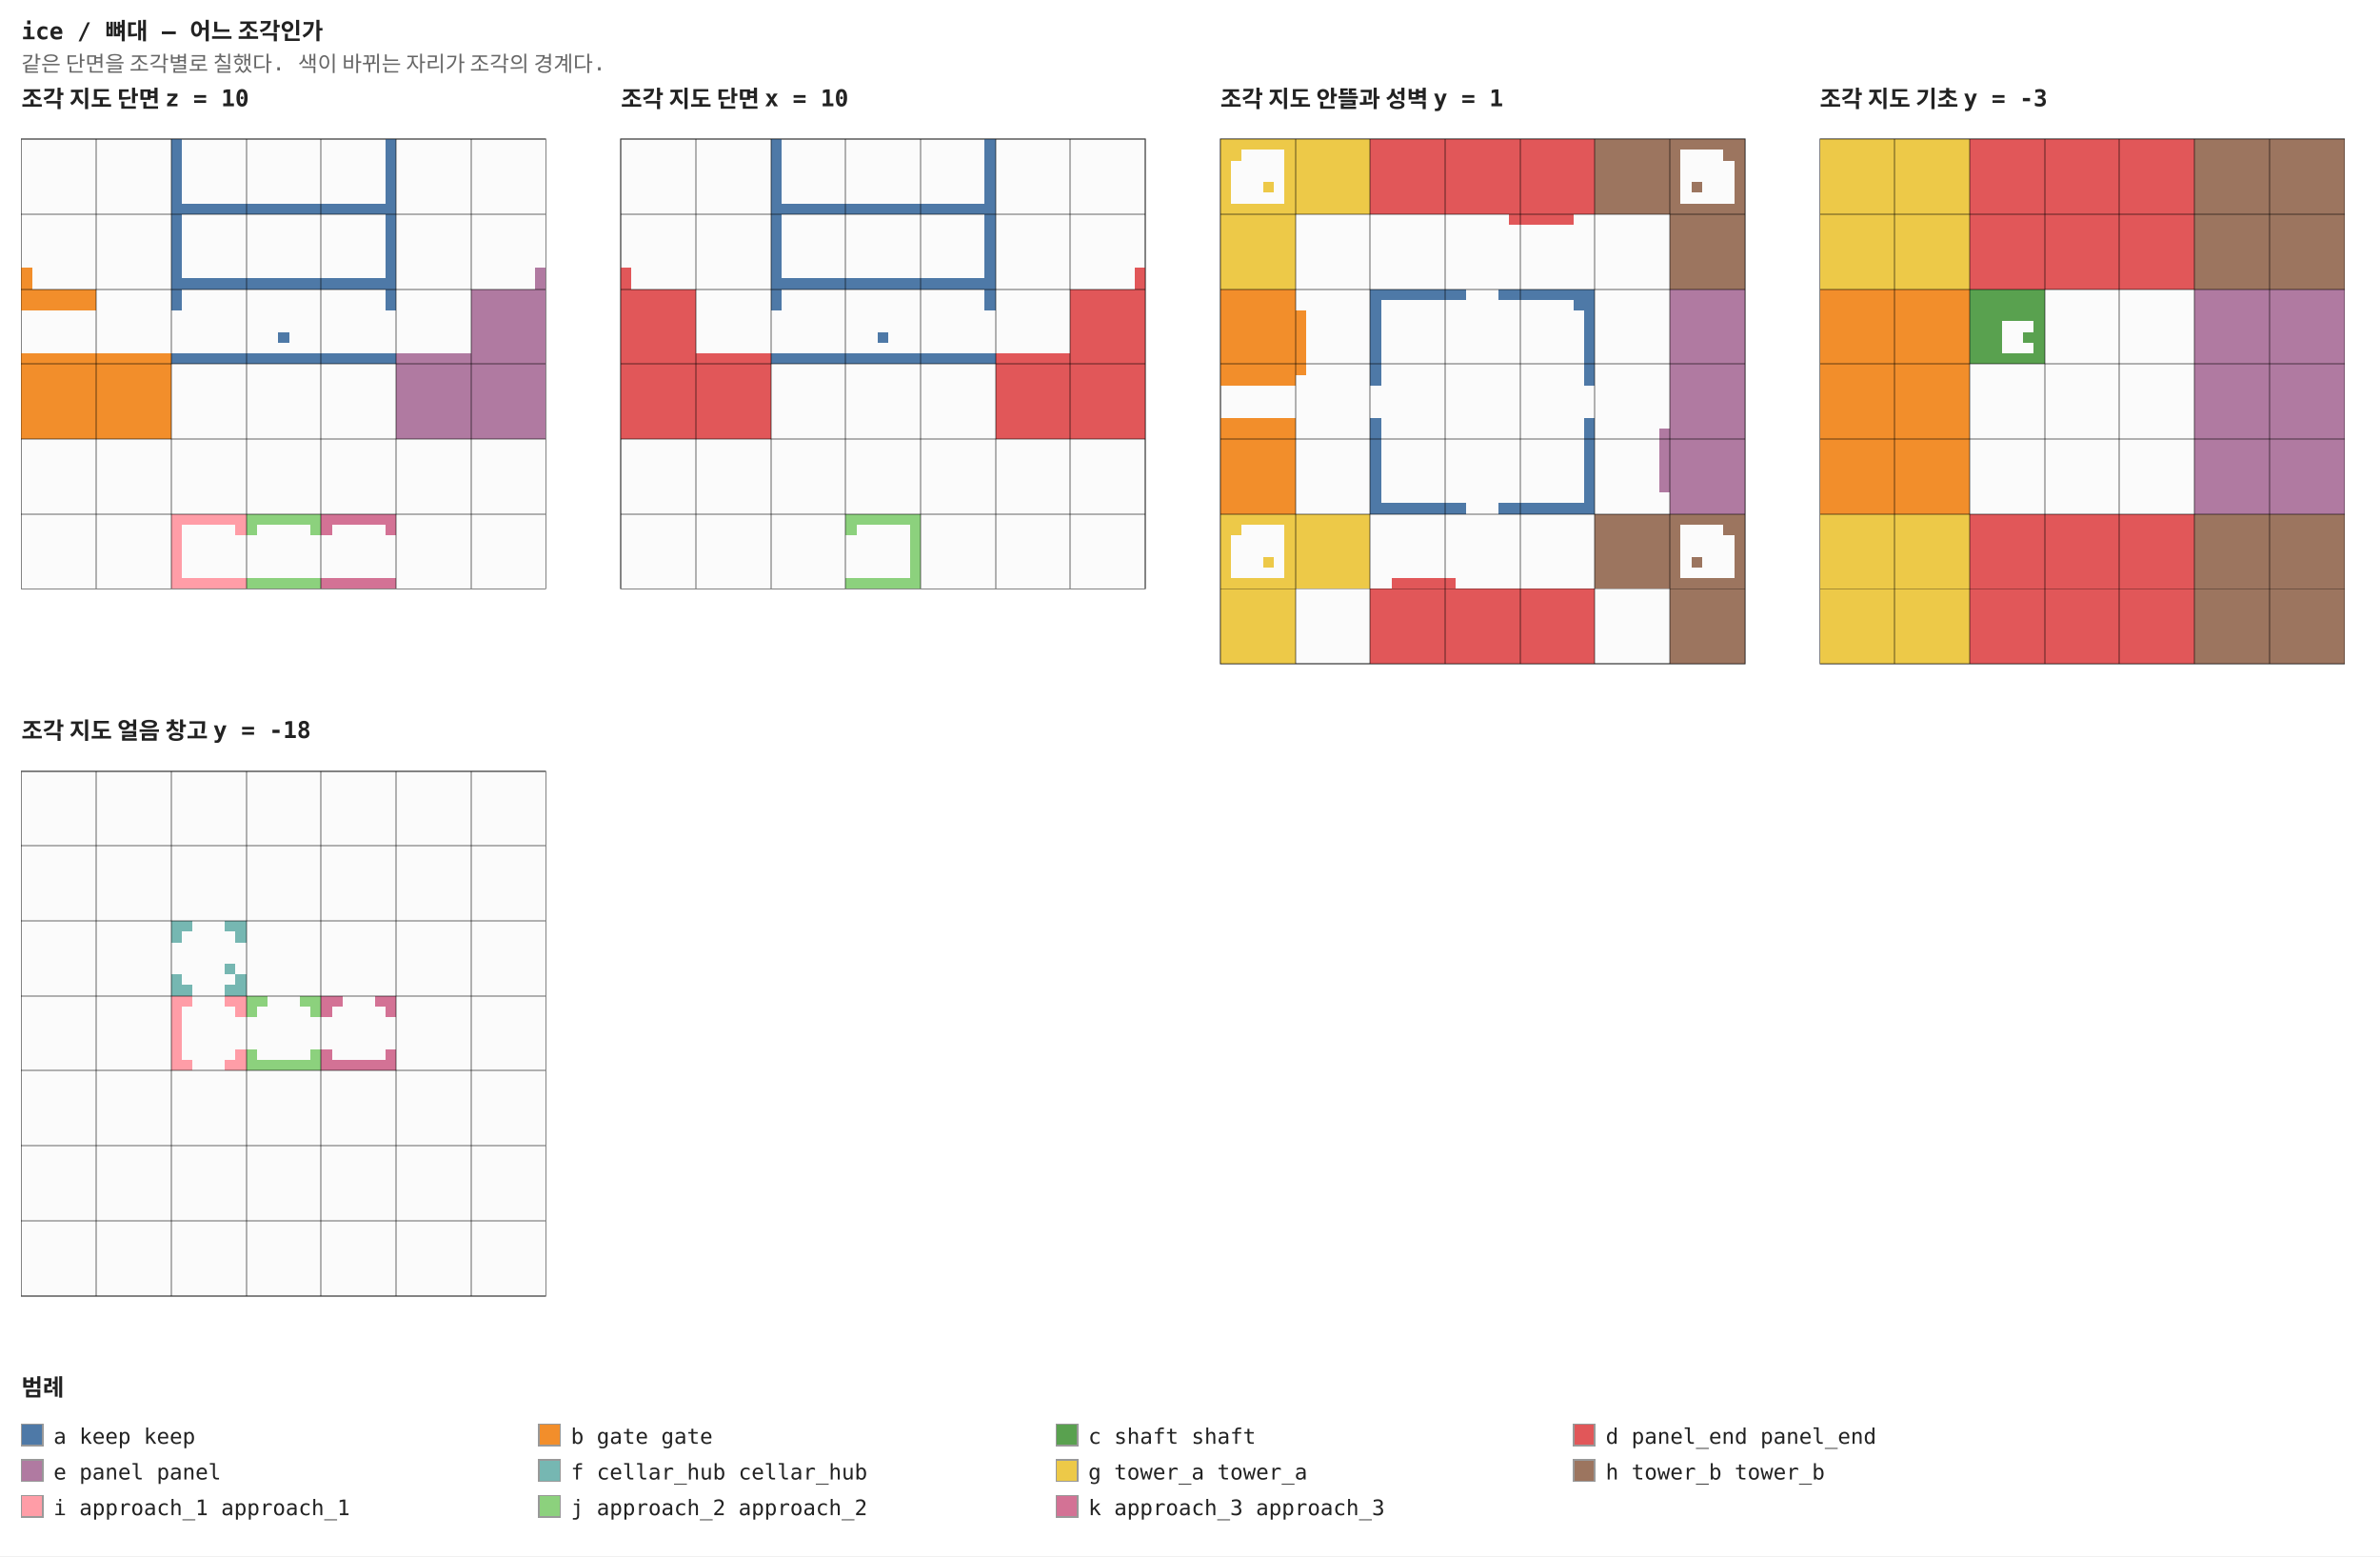
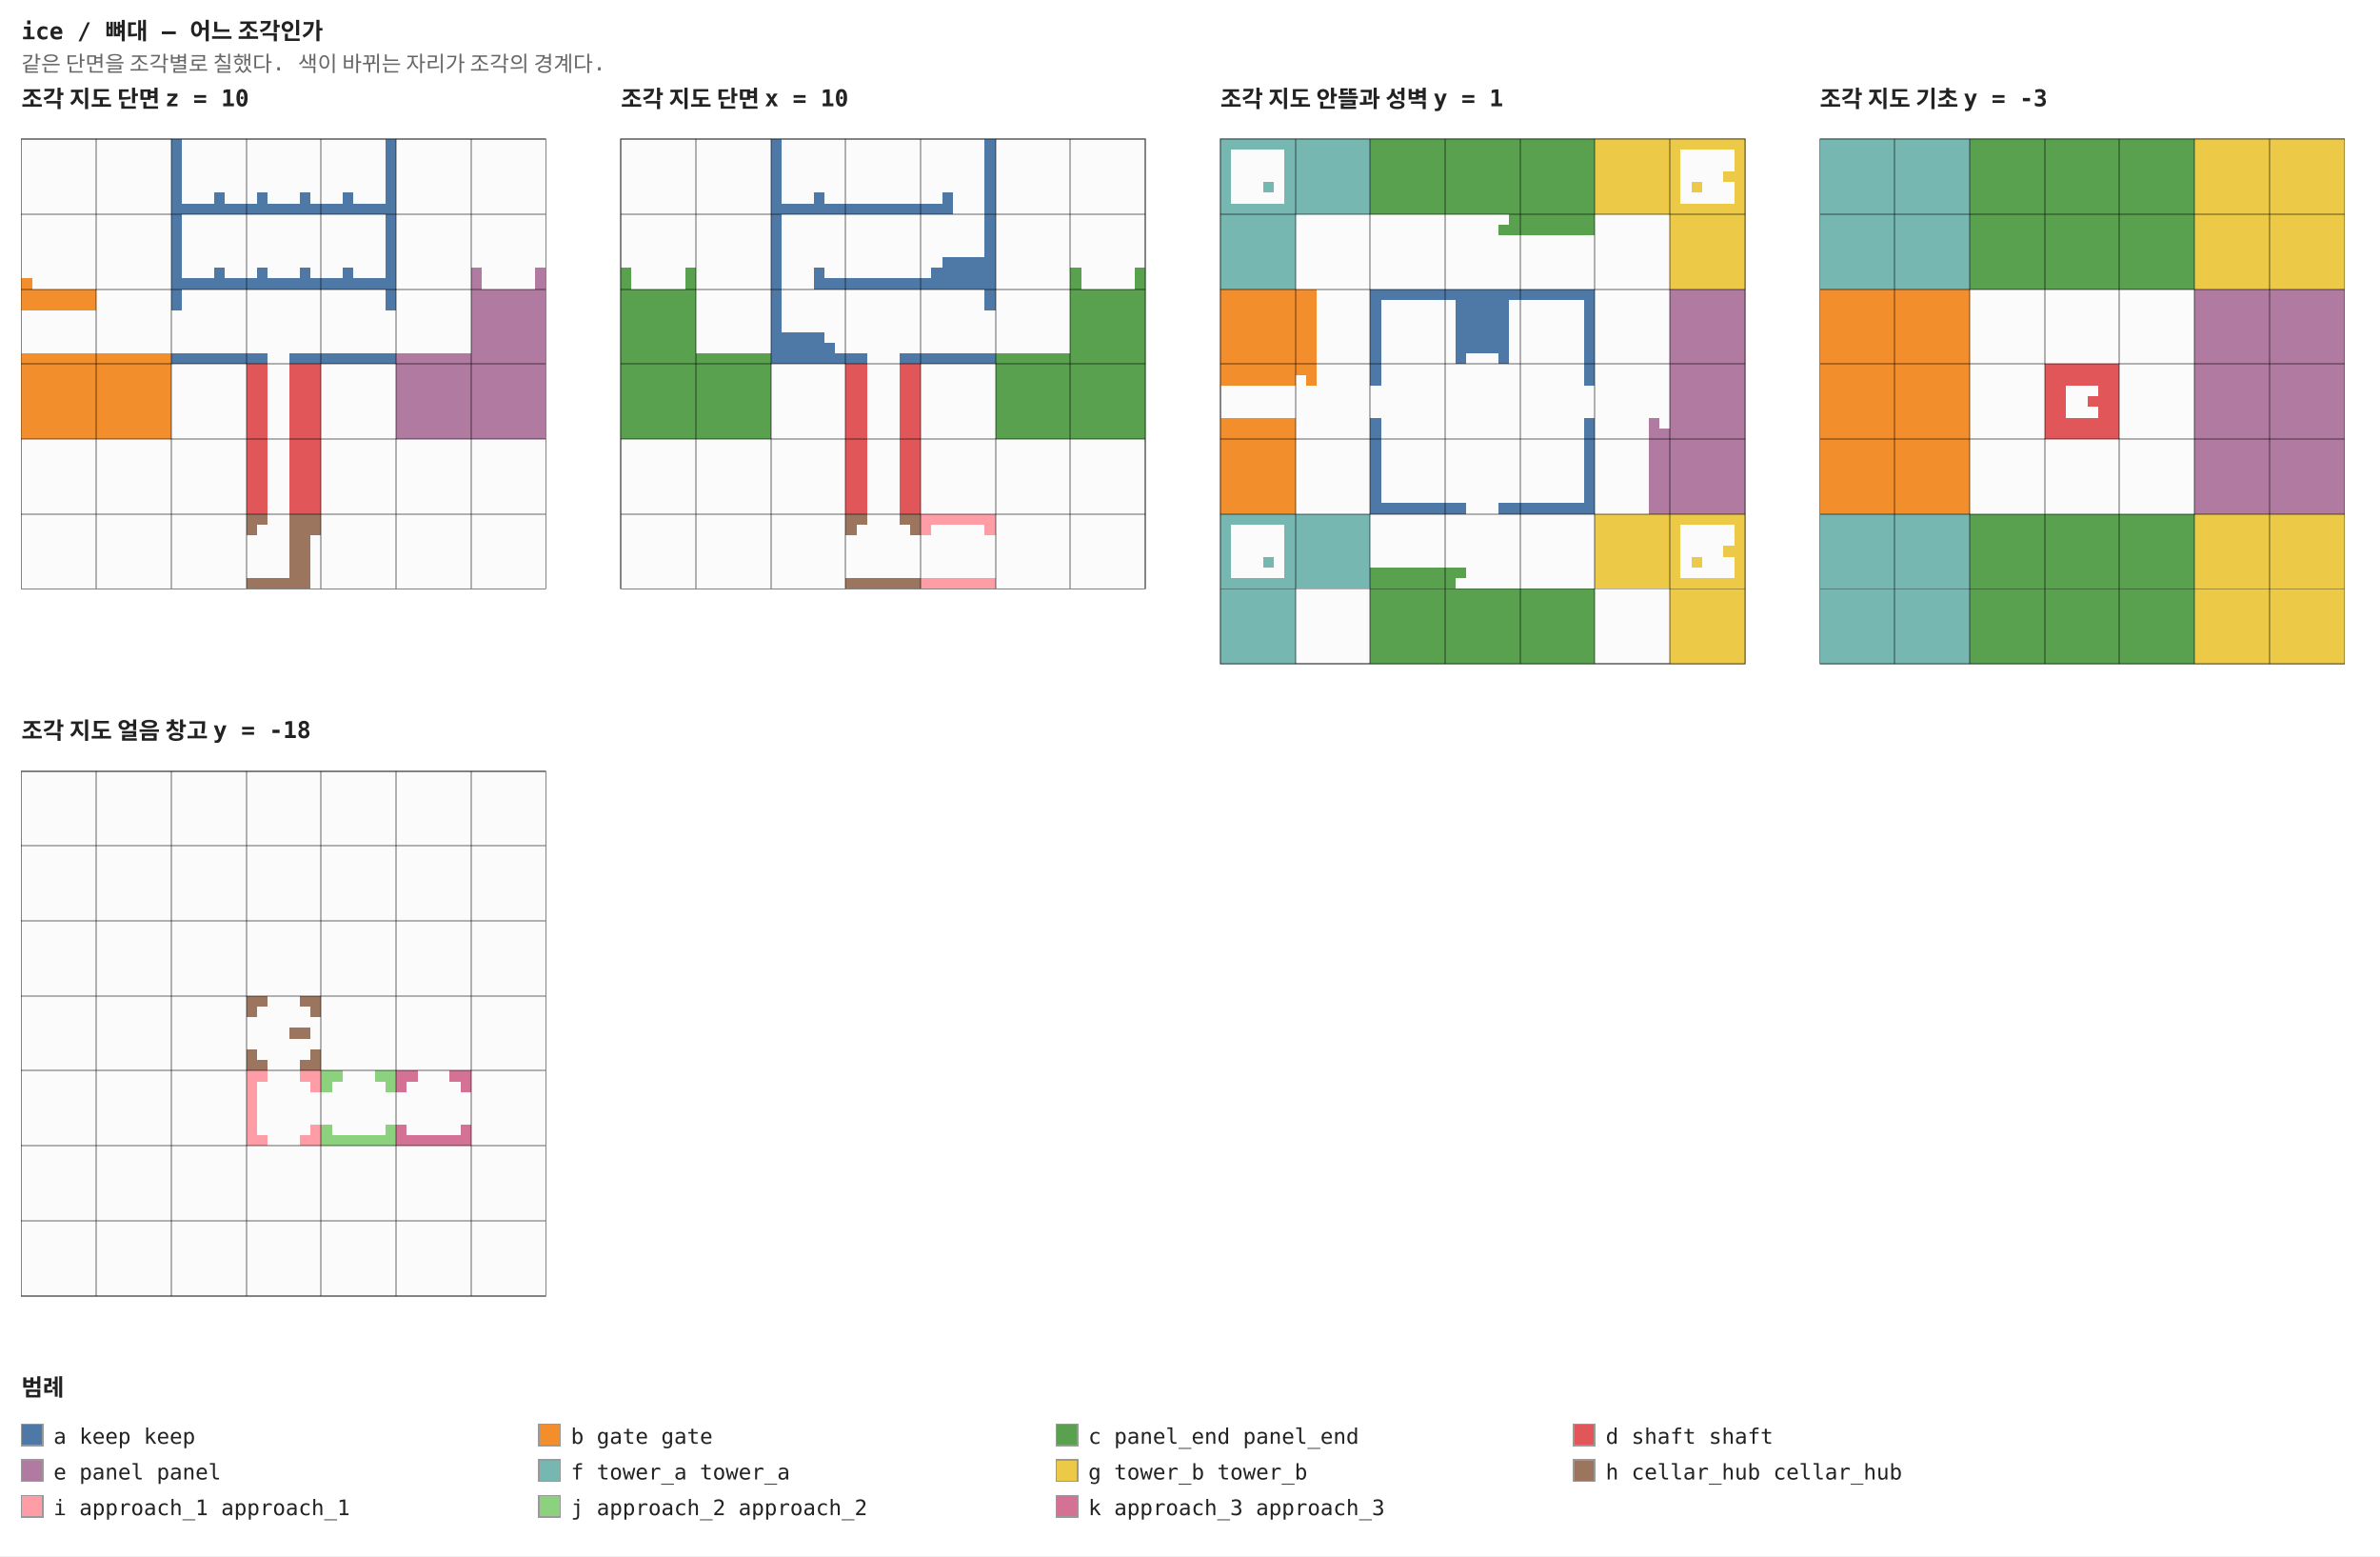
<svg xmlns="http://www.w3.org/2000/svg" width="1334" height="872" viewBox="0 0 1334 872" shape-rendering="crispEdges" font-family="Consolas,'Malgun Gothic','Noto Sans KR',monospace">
  <style>text{fill:#222;shape-rendering:auto}.cap{font-size:13px;font-weight:bold}.leg{font-size:12px}.sub{font-size:12px;fill:#666}.tick{font-size:8px;fill:#999;text-anchor:middle}.arrow{font-size:10px;fill:#fff;text-anchor:middle}.fine{stroke:#000;stroke-opacity:.07;stroke-width:1;fill:none}.grid{stroke:#000;stroke-opacity:.30;stroke-width:1}</style>
  <rect width="100%" height="100%" fill="#fff" />
  <text x="12" y="22" class="cap" font-size="16">ice / 뼈대 — 어느 조각인가</text>
  <text x="12" y="40" class="sub">같은 단면을 조각별로 칠했다. 색이 바뀌는 자리가 조각의 경계다.</text>
  <text x="12" y="60" class="cap">조각 지도  단면 z = 10</text>
  <rect x="12" y="78" width="294" height="252" fill="#fbfbfb" stroke="#bbb" />
-   <path transform="translate(12,78) scale(6)" fill="#4e79a7" d="M14 0h1v1h-1zM34 0h1v1h-1zM14 1h1v1h-1zM34 1h1v1h-1zM14 2h1v1h-1zM34 2h1v1h-1zM14 3h1v1h-1zM34 3h1v1h-1zM14 4h1v1h-1zM34 4h1v1h-1zM14 5h1v1h-1zM34 5h1v1h-1zM14 6h21v1h-21zM14 7h1v1h-1zM34 7h1v1h-1zM14 8h1v1h-1zM34 8h1v1h-1zM14 9h1v1h-1zM34 9h1v1h-1zM14 10h1v1h-1zM34 10h1v1h-1zM14 11h1v1h-1zM34 11h1v1h-1zM14 12h1v1h-1zM34 12h1v1h-1zM14 13h21v1h-21zM14 14h1v1h-1zM34 14h1v1h-1zM14 15h1v1h-1zM34 15h1v1h-1zM24 18h1v1h-1zM14 20h21v1h-21z" />
-   <path transform="translate(12,78) scale(6)" fill="#f28e2b" d="M0 12h1v1h-1zM0 13h1v1h-1zM0 14h7v1h-7zM0 15h7v1h-7zM0 20h14v1h-14zM0 21h14v1h-14zM0 22h14v1h-14zM0 23h14v1h-14zM0 24h14v1h-14zM0 25h14v1h-14zM0 26h14v1h-14zM0 27h14v1h-14z" />
-   <path transform="translate(12,78) scale(6)" fill="#b07aa1" d="M48 12h1v1h-1zM48 13h1v1h-1zM42 14h7v1h-7zM42 15h7v1h-7zM42 16h7v1h-7zM42 17h7v1h-7zM42 18h7v1h-7zM42 19h7v1h-7zM35 20h14v1h-14zM35 21h14v1h-14zM35 22h14v1h-14zM35 23h14v1h-14zM35 24h14v1h-14zM35 25h14v1h-14zM35 26h14v1h-14zM35 27h14v1h-14z" />
-   <path transform="translate(12,78) scale(6)" fill="#ff9da7" d="M14 35h7v1h-7zM14 36h1v1h-1zM20 36h1v1h-1zM14 37h1v1h-1zM14 38h1v1h-1zM14 39h1v1h-1zM14 40h1v1h-1zM14 41h7v1h-7z" />
-   <path transform="translate(12,78) scale(6)" fill="#8cd17d" d="M21 35h7v1h-7zM21 36h1v1h-1zM27 36h1v1h-1zM21 41h7v1h-7z" />
-   <path transform="translate(12,78) scale(6)" fill="#d37295" d="M28 35h7v1h-7zM28 36h1v1h-1zM34 36h1v1h-1zM28 41h7v1h-7z" />
+   <path transform="translate(12,78) scale(6)" fill="#4e79a7" d="M14 0h1v1h-1zM34 0h1v1h-1zM14 1h1v1h-1zM34 1h1v1h-1zM14 2h1v1h-1zM34 2h1v1h-1zM14 3h1v1h-1zM34 3h1v1h-1zM14 4h1v1h-1zM34 4h1v1h-1zM14 5h1v1h-1zM18 5h1v1h-1zM22 5h1v1h-1zM26 5h1v1h-1zM30 5h1v1h-1zM34 5h1v1h-1zM14 6h21v1h-21zM14 7h1v1h-1zM34 7h1v1h-1zM14 8h1v1h-1zM34 8h1v1h-1zM14 9h1v1h-1zM34 9h1v1h-1zM14 10h1v1h-1zM34 10h1v1h-1zM14 11h1v1h-1zM34 11h1v1h-1zM14 12h1v1h-1zM18 12h1v1h-1zM22 12h1v1h-1zM26 12h1v1h-1zM30 12h1v1h-1zM34 12h1v1h-1zM14 13h21v1h-21zM14 14h1v1h-1zM34 14h1v1h-1zM14 15h1v1h-1zM34 15h1v1h-1zM14 20h9v1h-9zM25 20h10v1h-10z" />
+   <path transform="translate(12,78) scale(6)" fill="#b07aa1" d="M42 12h1v1h-1zM48 12h1v1h-1zM42 13h1v1h-1zM48 13h1v1h-1zM42 14h7v1h-7zM42 15h7v1h-7zM42 16h7v1h-7zM42 17h7v1h-7zM42 18h7v1h-7zM42 19h7v1h-7zM35 20h14v1h-14zM35 21h14v1h-14zM35 22h14v1h-14zM35 23h14v1h-14zM35 24h14v1h-14zM35 25h14v1h-14zM35 26h14v1h-14zM35 27h14v1h-14z" />
+   <path transform="translate(12,78) scale(6)" fill="#f28e2b" d="M0 13h1v1h-1zM0 14h7v1h-7zM0 15h7v1h-7zM0 20h14v1h-14zM0 21h14v1h-14zM0 22h14v1h-14zM0 23h14v1h-14zM0 24h14v1h-14zM0 25h14v1h-14zM0 26h14v1h-14zM0 27h14v1h-14z" />
+   <path transform="translate(12,78) scale(6)" fill="#e15759" d="M21 21h2v1h-2zM25 21h3v1h-3zM21 22h2v1h-2zM25 22h3v1h-3zM21 23h2v1h-2zM25 23h3v1h-3zM21 24h2v1h-2zM25 24h3v1h-3zM21 25h2v1h-2zM25 25h3v1h-3zM21 26h2v1h-2zM25 26h3v1h-3zM21 27h2v1h-2zM25 27h3v1h-3zM21 28h2v1h-2zM25 28h3v1h-3zM21 29h2v1h-2zM25 29h3v1h-3zM21 30h2v1h-2zM25 30h3v1h-3zM21 31h2v1h-2zM25 31h3v1h-3zM21 32h2v1h-2zM25 32h3v1h-3zM21 33h2v1h-2zM25 33h3v1h-3zM21 34h2v1h-2zM25 34h3v1h-3z" />
+   <path transform="translate(12,78) scale(6)" fill="#9c755f" d="M21 35h2v1h-2zM25 35h3v1h-3zM21 36h1v1h-1zM25 36h3v1h-3zM25 37h2v1h-2zM25 38h2v1h-2zM25 39h2v1h-2zM25 40h2v1h-2zM21 41h6v1h-6z" />
  <line x1="12" y1="78" x2="12" y2="330" class="grid" />
  <line x1="54" y1="78" x2="54" y2="330" class="grid" />
  <line x1="96" y1="78" x2="96" y2="330" class="grid" />
  <line x1="138" y1="78" x2="138" y2="330" class="grid" />
  <line x1="180" y1="78" x2="180" y2="330" class="grid" />
  <line x1="222" y1="78" x2="222" y2="330" class="grid" />
  <line x1="264" y1="78" x2="264" y2="330" class="grid" />
  <line x1="306" y1="78" x2="306" y2="330" class="grid" />
  <line x1="12" y1="78" x2="306" y2="78" class="grid" />
  <line x1="12" y1="120" x2="306" y2="120" class="grid" />
  <line x1="12" y1="162" x2="306" y2="162" class="grid" />
  <line x1="12" y1="204" x2="306" y2="204" class="grid" />
  <line x1="12" y1="246" x2="306" y2="246" class="grid" />
  <line x1="12" y1="288" x2="306" y2="288" class="grid" />
  <line x1="12" y1="330" x2="306" y2="330" class="grid" />
  <text x="348" y="60" class="cap">조각 지도  단면 x = 10</text>
  <rect x="348" y="78" width="294" height="252" fill="#fbfbfb" stroke="#bbb" />
-   <path transform="translate(348,78) scale(6)" fill="#4e79a7" d="M14 0h1v1h-1zM34 0h1v1h-1zM14 1h1v1h-1zM34 1h1v1h-1zM14 2h1v1h-1zM34 2h1v1h-1zM14 3h1v1h-1zM34 3h1v1h-1zM14 4h1v1h-1zM34 4h1v1h-1zM14 5h1v1h-1zM34 5h1v1h-1zM14 6h21v1h-21zM14 7h1v1h-1zM34 7h1v1h-1zM14 8h1v1h-1zM34 8h1v1h-1zM14 9h1v1h-1zM34 9h1v1h-1zM14 10h1v1h-1zM34 10h1v1h-1zM14 11h1v1h-1zM34 11h1v1h-1zM14 12h1v1h-1zM34 12h1v1h-1zM14 13h21v1h-21zM14 14h1v1h-1zM34 14h1v1h-1zM14 15h1v1h-1zM34 15h1v1h-1zM24 18h1v1h-1zM14 20h21v1h-21z" />
-   <path transform="translate(348,78) scale(6)" fill="#e15759" d="M0 12h1v1h-1zM48 12h1v1h-1zM0 13h1v1h-1zM48 13h1v1h-1zM0 14h7v1h-7zM42 14h7v1h-7zM0 15h7v1h-7zM42 15h7v1h-7zM0 16h7v1h-7zM42 16h7v1h-7zM0 17h7v1h-7zM42 17h7v1h-7zM0 18h7v1h-7zM42 18h7v1h-7zM0 19h7v1h-7zM42 19h7v1h-7zM0 20h14v1h-14zM35 20h14v1h-14zM0 21h14v1h-14zM35 21h14v1h-14zM0 22h14v1h-14zM35 22h14v1h-14zM0 23h14v1h-14zM35 23h14v1h-14zM0 24h14v1h-14zM35 24h14v1h-14zM0 25h14v1h-14zM35 25h14v1h-14zM0 26h14v1h-14zM35 26h14v1h-14zM0 27h14v1h-14zM35 27h14v1h-14z" />
-   <path transform="translate(348,78) scale(6)" fill="#8cd17d" d="M21 35h7v1h-7zM21 36h1v1h-1zM27 36h1v1h-1zM27 37h1v1h-1zM27 38h1v1h-1zM27 39h1v1h-1zM27 40h1v1h-1zM21 41h7v1h-7z" />
+   <path transform="translate(348,78) scale(6)" fill="#4e79a7" d="M14 0h1v1h-1zM34 0h1v1h-1zM14 1h1v1h-1zM34 1h1v1h-1zM14 2h1v1h-1zM34 2h1v1h-1zM14 3h1v1h-1zM34 3h1v1h-1zM14 4h1v1h-1zM34 4h1v1h-1zM14 5h1v1h-1zM18 5h1v1h-1zM30 5h1v1h-1zM34 5h1v1h-1zM14 6h17v1h-17zM34 6h1v1h-1zM14 7h1v1h-1zM34 7h1v1h-1zM14 8h1v1h-1zM34 8h1v1h-1zM14 9h1v1h-1zM34 9h1v1h-1zM14 10h1v1h-1zM34 10h1v1h-1zM14 11h1v1h-1zM30 11h5v1h-5zM14 12h1v1h-1zM18 12h1v1h-1zM29 12h6v1h-6zM14 13h1v1h-1zM18 13h17v1h-17zM14 14h1v1h-1zM34 14h1v1h-1zM14 15h1v1h-1zM34 15h1v1h-1zM14 16h1v1h-1zM14 17h1v1h-1zM14 18h5v1h-5zM14 19h6v1h-6zM14 20h9v1h-9zM26 20h9v1h-9z" />
+   <path transform="translate(348,78) scale(6)" fill="#59a14f" d="M0 12h1v1h-1zM6 12h1v1h-1zM42 12h1v1h-1zM48 12h1v1h-1zM0 13h1v1h-1zM6 13h1v1h-1zM42 13h1v1h-1zM48 13h1v1h-1zM0 14h7v1h-7zM42 14h7v1h-7zM0 15h7v1h-7zM42 15h7v1h-7zM0 16h7v1h-7zM42 16h7v1h-7zM0 17h7v1h-7zM42 17h7v1h-7zM0 18h7v1h-7zM42 18h7v1h-7zM0 19h7v1h-7zM42 19h7v1h-7zM0 20h14v1h-14zM35 20h14v1h-14zM0 21h14v1h-14zM35 21h14v1h-14zM0 22h14v1h-14zM35 22h14v1h-14zM0 23h14v1h-14zM35 23h14v1h-14zM0 24h14v1h-14zM35 24h14v1h-14zM0 25h14v1h-14zM35 25h14v1h-14zM0 26h14v1h-14zM35 26h14v1h-14zM0 27h14v1h-14zM35 27h14v1h-14z" />
+   <path transform="translate(348,78) scale(6)" fill="#e15759" d="M21 21h2v1h-2zM26 21h2v1h-2zM21 22h2v1h-2zM26 22h2v1h-2zM21 23h2v1h-2zM26 23h2v1h-2zM21 24h2v1h-2zM26 24h2v1h-2zM21 25h2v1h-2zM26 25h2v1h-2zM21 26h2v1h-2zM26 26h2v1h-2zM21 27h2v1h-2zM26 27h2v1h-2zM21 28h2v1h-2zM26 28h2v1h-2zM21 29h2v1h-2zM26 29h2v1h-2zM21 30h2v1h-2zM26 30h2v1h-2zM21 31h2v1h-2zM26 31h2v1h-2zM21 32h2v1h-2zM26 32h2v1h-2zM21 33h2v1h-2zM26 33h2v1h-2zM21 34h2v1h-2zM26 34h2v1h-2z" />
+   <path transform="translate(348,78) scale(6)" fill="#9c755f" d="M21 35h2v1h-2zM26 35h2v1h-2zM21 36h1v1h-1zM27 36h1v1h-1zM21 41h7v1h-7z" />
+   <path transform="translate(348,78) scale(6)" fill="#ff9da7" d="M28 35h7v1h-7zM28 36h1v1h-1zM34 36h1v1h-1zM28 41h7v1h-7z" />
  <line x1="348" y1="78" x2="348" y2="330" class="grid" />
  <line x1="390" y1="78" x2="390" y2="330" class="grid" />
  <line x1="432" y1="78" x2="432" y2="330" class="grid" />
  <line x1="474" y1="78" x2="474" y2="330" class="grid" />
  <line x1="516" y1="78" x2="516" y2="330" class="grid" />
  <line x1="558" y1="78" x2="558" y2="330" class="grid" />
  <line x1="600" y1="78" x2="600" y2="330" class="grid" />
  <line x1="642" y1="78" x2="642" y2="330" class="grid" />
  <line x1="348" y1="78" x2="642" y2="78" class="grid" />
  <line x1="348" y1="120" x2="642" y2="120" class="grid" />
  <line x1="348" y1="162" x2="642" y2="162" class="grid" />
  <line x1="348" y1="204" x2="642" y2="204" class="grid" />
  <line x1="348" y1="246" x2="642" y2="246" class="grid" />
  <line x1="348" y1="288" x2="642" y2="288" class="grid" />
  <line x1="348" y1="330" x2="642" y2="330" class="grid" />
  <text x="684" y="60" class="cap">조각 지도  안뜰과 성벽  y = 1</text>
  <rect x="684" y="78" width="294" height="294" fill="#fbfbfb" stroke="#bbb" />
-   <path transform="translate(684,78) scale(6)" fill="#edc948" d="M0 0h14v1h-14zM0 1h2v1h-2zM6 1h8v1h-8zM0 2h1v1h-1zM6 2h8v1h-8zM0 3h1v1h-1zM6 3h8v1h-8zM0 4h1v1h-1zM4 4h1v1h-1zM6 4h8v1h-8zM0 5h1v1h-1zM6 5h8v1h-8zM0 6h14v1h-14zM0 7h7v1h-7zM0 8h7v1h-7zM0 9h7v1h-7zM0 10h7v1h-7zM0 11h7v1h-7zM0 12h7v1h-7zM0 13h7v1h-7zM0 35h14v1h-14zM0 36h2v1h-2zM6 36h8v1h-8zM0 37h1v1h-1zM6 37h8v1h-8zM0 38h1v1h-1zM6 38h8v1h-8zM0 39h1v1h-1zM4 39h1v1h-1zM6 39h8v1h-8zM0 40h1v1h-1zM6 40h8v1h-8zM0 41h14v1h-14zM0 42h7v1h-7zM0 43h7v1h-7zM0 44h7v1h-7zM0 45h7v1h-7zM0 46h7v1h-7zM0 47h7v1h-7zM0 48h7v1h-7z" />
-   <path transform="translate(684,78) scale(6)" fill="#e15759" d="M14 0h21v1h-21zM14 1h21v1h-21zM14 2h21v1h-21zM14 3h21v1h-21zM14 4h21v1h-21zM14 5h21v1h-21zM14 6h21v1h-21zM27 7h6v1h-6zM16 41h6v1h-6zM14 42h21v1h-21zM14 43h21v1h-21zM14 44h21v1h-21zM14 45h21v1h-21zM14 46h21v1h-21zM14 47h21v1h-21zM14 48h21v1h-21z" />
-   <path transform="translate(684,78) scale(6)" fill="#9c755f" d="M35 0h14v1h-14zM35 1h8v1h-8zM47 1h2v1h-2zM35 2h8v1h-8zM48 2h1v1h-1zM35 3h8v1h-8zM48 3h1v1h-1zM35 4h8v1h-8zM44 4h1v1h-1zM48 4h1v1h-1zM35 5h8v1h-8zM48 5h1v1h-1zM35 6h14v1h-14zM42 7h7v1h-7zM42 8h7v1h-7zM42 9h7v1h-7zM42 10h7v1h-7zM42 11h7v1h-7zM42 12h7v1h-7zM42 13h7v1h-7zM35 35h14v1h-14zM35 36h8v1h-8zM47 36h2v1h-2zM35 37h8v1h-8zM48 37h1v1h-1zM35 38h8v1h-8zM48 38h1v1h-1zM35 39h8v1h-8zM44 39h1v1h-1zM48 39h1v1h-1zM35 40h8v1h-8zM48 40h1v1h-1zM35 41h14v1h-14zM42 42h7v1h-7zM42 43h7v1h-7zM42 44h7v1h-7zM42 45h7v1h-7zM42 46h7v1h-7zM42 47h7v1h-7zM42 48h7v1h-7z" />
-   <path transform="translate(684,78) scale(6)" fill="#f28e2b" d="M0 14h7v1h-7zM0 15h7v1h-7zM0 16h8v1h-8zM0 17h8v1h-8zM0 18h8v1h-8zM0 19h8v1h-8zM0 20h8v1h-8zM0 21h8v1h-8zM0 22h7v1h-7zM0 26h7v1h-7zM0 27h7v1h-7zM0 28h7v1h-7zM0 29h7v1h-7zM0 30h7v1h-7zM0 31h7v1h-7zM0 32h7v1h-7zM0 33h7v1h-7zM0 34h7v1h-7z" />
-   <path transform="translate(684,78) scale(6)" fill="#4e79a7" d="M14 14h9v1h-9zM26 14h9v1h-9zM14 15h1v1h-1zM33 15h2v1h-2zM14 16h1v1h-1zM34 16h1v1h-1zM14 17h1v1h-1zM34 17h1v1h-1zM14 18h1v1h-1zM34 18h1v1h-1zM14 19h1v1h-1zM34 19h1v1h-1zM14 20h1v1h-1zM34 20h1v1h-1zM14 21h1v1h-1zM34 21h1v1h-1zM14 22h1v1h-1zM34 22h1v1h-1zM14 26h1v1h-1zM34 26h1v1h-1zM14 27h1v1h-1zM34 27h1v1h-1zM14 28h1v1h-1zM34 28h1v1h-1zM14 29h1v1h-1zM34 29h1v1h-1zM14 30h1v1h-1zM34 30h1v1h-1zM14 31h1v1h-1zM34 31h1v1h-1zM14 32h1v1h-1zM34 32h1v1h-1zM14 33h1v1h-1zM34 33h1v1h-1zM14 34h9v1h-9zM26 34h9v1h-9z" />
-   <path transform="translate(684,78) scale(6)" fill="#b07aa1" d="M42 14h7v1h-7zM42 15h7v1h-7zM42 16h7v1h-7zM42 17h7v1h-7zM42 18h7v1h-7zM42 19h7v1h-7zM42 20h7v1h-7zM42 21h7v1h-7zM42 22h7v1h-7zM42 23h7v1h-7zM42 24h7v1h-7zM42 25h7v1h-7zM42 26h7v1h-7zM41 27h8v1h-8zM41 28h8v1h-8zM41 29h8v1h-8zM41 30h8v1h-8zM41 31h8v1h-8zM41 32h8v1h-8zM42 33h7v1h-7zM42 34h7v1h-7z" />
+   <path transform="translate(684,78) scale(6)" fill="#76b7b2" d="M0 0h14v1h-14zM0 1h1v1h-1zM6 1h8v1h-8zM0 2h1v1h-1zM6 2h8v1h-8zM0 3h1v1h-1zM6 3h8v1h-8zM0 4h1v1h-1zM4 4h1v1h-1zM6 4h8v1h-8zM0 5h1v1h-1zM6 5h8v1h-8zM0 6h14v1h-14zM0 7h7v1h-7zM0 8h7v1h-7zM0 9h7v1h-7zM0 10h7v1h-7zM0 11h7v1h-7zM0 12h7v1h-7zM0 13h7v1h-7zM0 35h14v1h-14zM0 36h1v1h-1zM6 36h8v1h-8zM0 37h1v1h-1zM6 37h8v1h-8zM0 38h1v1h-1zM6 38h8v1h-8zM0 39h1v1h-1zM4 39h1v1h-1zM6 39h8v1h-8zM0 40h1v1h-1zM6 40h8v1h-8zM0 41h14v1h-14zM0 42h7v1h-7zM0 43h7v1h-7zM0 44h7v1h-7zM0 45h7v1h-7zM0 46h7v1h-7zM0 47h7v1h-7zM0 48h7v1h-7z" />
+   <path transform="translate(684,78) scale(6)" fill="#59a14f" d="M14 0h21v1h-21zM14 1h21v1h-21zM14 2h21v1h-21zM14 3h21v1h-21zM14 4h21v1h-21zM14 5h21v1h-21zM14 6h21v1h-21zM27 7h8v1h-8zM26 8h9v1h-9zM14 40h9v1h-9zM14 41h8v1h-8zM14 42h21v1h-21zM14 43h21v1h-21zM14 44h21v1h-21zM14 45h21v1h-21zM14 46h21v1h-21zM14 47h21v1h-21zM14 48h21v1h-21z" />
+   <path transform="translate(684,78) scale(6)" fill="#edc948" d="M35 0h14v1h-14zM35 1h8v1h-8zM48 1h1v1h-1zM35 2h8v1h-8zM48 2h1v1h-1zM35 3h8v1h-8zM47 3h2v1h-2zM35 4h8v1h-8zM44 4h1v1h-1zM48 4h1v1h-1zM35 5h8v1h-8zM48 5h1v1h-1zM35 6h14v1h-14zM42 7h7v1h-7zM42 8h7v1h-7zM42 9h7v1h-7zM42 10h7v1h-7zM42 11h7v1h-7zM42 12h7v1h-7zM42 13h7v1h-7zM35 35h14v1h-14zM35 36h8v1h-8zM48 36h1v1h-1zM35 37h8v1h-8zM48 37h1v1h-1zM35 38h8v1h-8zM47 38h2v1h-2zM35 39h8v1h-8zM44 39h1v1h-1zM48 39h1v1h-1zM35 40h8v1h-8zM48 40h1v1h-1zM35 41h14v1h-14zM42 42h7v1h-7zM42 43h7v1h-7zM42 44h7v1h-7zM42 45h7v1h-7zM42 46h7v1h-7zM42 47h7v1h-7zM42 48h7v1h-7z" />
+   <path transform="translate(684,78) scale(6)" fill="#f28e2b" d="M0 14h9v1h-9zM0 15h9v1h-9zM0 16h9v1h-9zM0 17h9v1h-9zM0 18h9v1h-9zM0 19h9v1h-9zM0 20h9v1h-9zM0 21h9v1h-9zM0 22h7v1h-7zM8 22h1v1h-1zM0 26h7v1h-7zM0 27h7v1h-7zM0 28h7v1h-7zM0 29h7v1h-7zM0 30h7v1h-7zM0 31h7v1h-7zM0 32h7v1h-7zM0 33h7v1h-7zM0 34h7v1h-7z" />
+   <path transform="translate(684,78) scale(6)" fill="#4e79a7" d="M14 14h21v1h-21zM14 15h1v1h-1zM22 15h5v1h-5zM34 15h1v1h-1zM14 16h1v1h-1zM22 16h5v1h-5zM34 16h1v1h-1zM14 17h1v1h-1zM22 17h5v1h-5zM34 17h1v1h-1zM14 18h1v1h-1zM22 18h5v1h-5zM34 18h1v1h-1zM14 19h1v1h-1zM22 19h5v1h-5zM34 19h1v1h-1zM14 20h1v1h-1zM22 20h1v1h-1zM26 20h1v1h-1zM34 20h1v1h-1zM14 21h1v1h-1zM34 21h1v1h-1zM14 22h1v1h-1zM34 22h1v1h-1zM14 26h1v1h-1zM34 26h1v1h-1zM14 27h1v1h-1zM34 27h1v1h-1zM14 28h1v1h-1zM34 28h1v1h-1zM14 29h1v1h-1zM34 29h1v1h-1zM14 30h1v1h-1zM34 30h1v1h-1zM14 31h1v1h-1zM34 31h1v1h-1zM14 32h1v1h-1zM34 32h1v1h-1zM14 33h1v1h-1zM34 33h1v1h-1zM14 34h9v1h-9zM26 34h9v1h-9z" />
+   <path transform="translate(684,78) scale(6)" fill="#b07aa1" d="M42 14h7v1h-7zM42 15h7v1h-7zM42 16h7v1h-7zM42 17h7v1h-7zM42 18h7v1h-7zM42 19h7v1h-7zM42 20h7v1h-7zM42 21h7v1h-7zM42 22h7v1h-7zM42 23h7v1h-7zM42 24h7v1h-7zM42 25h7v1h-7zM40 26h1v1h-1zM42 26h7v1h-7zM40 27h9v1h-9zM40 28h9v1h-9zM40 29h9v1h-9zM40 30h9v1h-9zM40 31h9v1h-9zM40 32h9v1h-9zM40 33h9v1h-9zM40 34h9v1h-9z" />
  <line x1="684" y1="78" x2="684" y2="372" class="grid" />
  <line x1="726" y1="78" x2="726" y2="372" class="grid" />
  <line x1="768" y1="78" x2="768" y2="372" class="grid" />
  <line x1="810" y1="78" x2="810" y2="372" class="grid" />
  <line x1="852" y1="78" x2="852" y2="372" class="grid" />
  <line x1="894" y1="78" x2="894" y2="372" class="grid" />
  <line x1="936" y1="78" x2="936" y2="372" class="grid" />
  <line x1="978" y1="78" x2="978" y2="372" class="grid" />
  <line x1="684" y1="78" x2="978" y2="78" class="grid" />
  <line x1="684" y1="120" x2="978" y2="120" class="grid" />
  <line x1="684" y1="162" x2="978" y2="162" class="grid" />
  <line x1="684" y1="204" x2="978" y2="204" class="grid" />
  <line x1="684" y1="246" x2="978" y2="246" class="grid" />
  <line x1="684" y1="288" x2="978" y2="288" class="grid" />
  <line x1="684" y1="330" x2="978" y2="330" class="grid" />
  <line x1="684" y1="372" x2="978" y2="372" class="grid" />
  <text x="1020" y="60" class="cap">조각 지도  기초  y = -3</text>
  <rect x="1020" y="78" width="294" height="294" fill="#fbfbfb" stroke="#bbb" />
-   <path transform="translate(1020,78) scale(6)" fill="#edc948" d="M0 0h14v1h-14zM0 1h14v1h-14zM0 2h14v1h-14zM0 3h14v1h-14zM0 4h14v1h-14zM0 5h14v1h-14zM0 6h14v1h-14zM0 7h14v1h-14zM0 8h14v1h-14zM0 9h14v1h-14zM0 10h14v1h-14zM0 11h14v1h-14zM0 12h14v1h-14zM0 13h14v1h-14zM0 35h14v1h-14zM0 36h14v1h-14zM0 37h14v1h-14zM0 38h14v1h-14zM0 39h14v1h-14zM0 40h14v1h-14zM0 41h14v1h-14zM0 42h14v1h-14zM0 43h14v1h-14zM0 44h14v1h-14zM0 45h14v1h-14zM0 46h14v1h-14zM0 47h14v1h-14zM0 48h14v1h-14z" />
-   <path transform="translate(1020,78) scale(6)" fill="#e15759" d="M14 0h21v1h-21zM14 1h21v1h-21zM14 2h21v1h-21zM14 3h21v1h-21zM14 4h21v1h-21zM14 5h21v1h-21zM14 6h21v1h-21zM14 7h21v1h-21zM14 8h21v1h-21zM14 9h21v1h-21zM14 10h21v1h-21zM14 11h21v1h-21zM14 12h21v1h-21zM14 13h21v1h-21zM14 35h21v1h-21zM14 36h21v1h-21zM14 37h21v1h-21zM14 38h21v1h-21zM14 39h21v1h-21zM14 40h21v1h-21zM14 41h21v1h-21zM14 42h21v1h-21zM14 43h21v1h-21zM14 44h21v1h-21zM14 45h21v1h-21zM14 46h21v1h-21zM14 47h21v1h-21zM14 48h21v1h-21z" />
-   <path transform="translate(1020,78) scale(6)" fill="#9c755f" d="M35 0h14v1h-14zM35 1h14v1h-14zM35 2h14v1h-14zM35 3h14v1h-14zM35 4h14v1h-14zM35 5h14v1h-14zM35 6h14v1h-14zM35 7h14v1h-14zM35 8h14v1h-14zM35 9h14v1h-14zM35 10h14v1h-14zM35 11h14v1h-14zM35 12h14v1h-14zM35 13h14v1h-14zM35 35h14v1h-14zM35 36h14v1h-14zM35 37h14v1h-14zM35 38h14v1h-14zM35 39h14v1h-14zM35 40h14v1h-14zM35 41h14v1h-14zM35 42h14v1h-14zM35 43h14v1h-14zM35 44h14v1h-14zM35 45h14v1h-14zM35 46h14v1h-14zM35 47h14v1h-14zM35 48h14v1h-14z" />
+   <path transform="translate(1020,78) scale(6)" fill="#76b7b2" d="M0 0h14v1h-14zM0 1h14v1h-14zM0 2h14v1h-14zM0 3h14v1h-14zM0 4h14v1h-14zM0 5h14v1h-14zM0 6h14v1h-14zM0 7h14v1h-14zM0 8h14v1h-14zM0 9h14v1h-14zM0 10h14v1h-14zM0 11h14v1h-14zM0 12h14v1h-14zM0 13h14v1h-14zM0 35h14v1h-14zM0 36h14v1h-14zM0 37h14v1h-14zM0 38h14v1h-14zM0 39h14v1h-14zM0 40h14v1h-14zM0 41h14v1h-14zM0 42h14v1h-14zM0 43h14v1h-14zM0 44h14v1h-14zM0 45h14v1h-14zM0 46h14v1h-14zM0 47h14v1h-14zM0 48h14v1h-14z" />
+   <path transform="translate(1020,78) scale(6)" fill="#59a14f" d="M14 0h21v1h-21zM14 1h21v1h-21zM14 2h21v1h-21zM14 3h21v1h-21zM14 4h21v1h-21zM14 5h21v1h-21zM14 6h21v1h-21zM14 7h21v1h-21zM14 8h21v1h-21zM14 9h21v1h-21zM14 10h21v1h-21zM14 11h21v1h-21zM14 12h21v1h-21zM14 13h21v1h-21zM14 35h21v1h-21zM14 36h21v1h-21zM14 37h21v1h-21zM14 38h21v1h-21zM14 39h21v1h-21zM14 40h21v1h-21zM14 41h21v1h-21zM14 42h21v1h-21zM14 43h21v1h-21zM14 44h21v1h-21zM14 45h21v1h-21zM14 46h21v1h-21zM14 47h21v1h-21zM14 48h21v1h-21z" />
+   <path transform="translate(1020,78) scale(6)" fill="#edc948" d="M35 0h14v1h-14zM35 1h14v1h-14zM35 2h14v1h-14zM35 3h14v1h-14zM35 4h14v1h-14zM35 5h14v1h-14zM35 6h14v1h-14zM35 7h14v1h-14zM35 8h14v1h-14zM35 9h14v1h-14zM35 10h14v1h-14zM35 11h14v1h-14zM35 12h14v1h-14zM35 13h14v1h-14zM35 35h14v1h-14zM35 36h14v1h-14zM35 37h14v1h-14zM35 38h14v1h-14zM35 39h14v1h-14zM35 40h14v1h-14zM35 41h14v1h-14zM35 42h14v1h-14zM35 43h14v1h-14zM35 44h14v1h-14zM35 45h14v1h-14zM35 46h14v1h-14zM35 47h14v1h-14zM35 48h14v1h-14z" />
  <path transform="translate(1020,78) scale(6)" fill="#f28e2b" d="M0 14h14v1h-14zM0 15h14v1h-14zM0 16h14v1h-14zM0 17h14v1h-14zM0 18h14v1h-14zM0 19h14v1h-14zM0 20h14v1h-14zM0 21h14v1h-14zM0 22h14v1h-14zM0 23h14v1h-14zM0 24h14v1h-14zM0 25h14v1h-14zM0 26h14v1h-14zM0 27h14v1h-14zM0 28h14v1h-14zM0 29h14v1h-14zM0 30h14v1h-14zM0 31h14v1h-14zM0 32h14v1h-14zM0 33h14v1h-14zM0 34h14v1h-14z" />
-   <path transform="translate(1020,78) scale(6)" fill="#59a14f" d="M14 14h7v1h-7zM14 15h7v1h-7zM14 16h7v1h-7zM14 17h3v1h-3zM20 17h1v1h-1zM14 18h3v1h-3zM19 18h2v1h-2zM14 19h3v1h-3zM20 19h1v1h-1zM14 20h7v1h-7z" />
  <path transform="translate(1020,78) scale(6)" fill="#b07aa1" d="M35 14h14v1h-14zM35 15h14v1h-14zM35 16h14v1h-14zM35 17h14v1h-14zM35 18h14v1h-14zM35 19h14v1h-14zM35 20h14v1h-14zM35 21h14v1h-14zM35 22h14v1h-14zM35 23h14v1h-14zM35 24h14v1h-14zM35 25h14v1h-14zM35 26h14v1h-14zM35 27h14v1h-14zM35 28h14v1h-14zM35 29h14v1h-14zM35 30h14v1h-14zM35 31h14v1h-14zM35 32h14v1h-14zM35 33h14v1h-14zM35 34h14v1h-14z" />
+   <path transform="translate(1020,78) scale(6)" fill="#e15759" d="M21 21h7v1h-7zM21 22h7v1h-7zM21 23h2v1h-2zM26 23h2v1h-2zM21 24h2v1h-2zM25 24h3v1h-3zM21 25h2v1h-2zM26 25h2v1h-2zM21 26h7v1h-7zM21 27h7v1h-7z" />
  <line x1="1020" y1="78" x2="1020" y2="372" class="grid" />
  <line x1="1062" y1="78" x2="1062" y2="372" class="grid" />
  <line x1="1104" y1="78" x2="1104" y2="372" class="grid" />
  <line x1="1146" y1="78" x2="1146" y2="372" class="grid" />
  <line x1="1188" y1="78" x2="1188" y2="372" class="grid" />
  <line x1="1230" y1="78" x2="1230" y2="372" class="grid" />
  <line x1="1272" y1="78" x2="1272" y2="372" class="grid" />
  <line x1="1314" y1="78" x2="1314" y2="372" class="grid" />
  <line x1="1020" y1="78" x2="1314" y2="78" class="grid" />
  <line x1="1020" y1="120" x2="1314" y2="120" class="grid" />
  <line x1="1020" y1="162" x2="1314" y2="162" class="grid" />
  <line x1="1020" y1="204" x2="1314" y2="204" class="grid" />
  <line x1="1020" y1="246" x2="1314" y2="246" class="grid" />
  <line x1="1020" y1="288" x2="1314" y2="288" class="grid" />
  <line x1="1020" y1="330" x2="1314" y2="330" class="grid" />
  <line x1="1020" y1="372" x2="1314" y2="372" class="grid" />
  <text x="12" y="414" class="cap">조각 지도  얼음 창고  y = -18</text>
  <rect x="12" y="432" width="294" height="294" fill="#fbfbfb" stroke="#bbb" />
-   <path transform="translate(12,432) scale(6)" fill="#76b7b2" d="M14 14h2v1h-2zM19 14h2v1h-2zM14 15h1v1h-1zM20 15h1v1h-1zM19 18h1v1h-1zM14 19h1v1h-1zM20 19h1v1h-1zM14 20h2v1h-2zM19 20h2v1h-2z" />
-   <path transform="translate(12,432) scale(6)" fill="#ff9da7" d="M14 21h2v1h-2zM19 21h2v1h-2zM14 22h1v1h-1zM20 22h1v1h-1zM14 23h1v1h-1zM14 24h1v1h-1zM14 25h1v1h-1zM14 26h1v1h-1zM20 26h1v1h-1zM14 27h2v1h-2zM19 27h2v1h-2z" />
-   <path transform="translate(12,432) scale(6)" fill="#8cd17d" d="M21 21h2v1h-2zM26 21h2v1h-2zM21 22h1v1h-1zM27 22h1v1h-1zM21 26h1v1h-1zM27 26h1v1h-1zM21 27h7v1h-7z" />
-   <path transform="translate(12,432) scale(6)" fill="#d37295" d="M28 21h2v1h-2zM33 21h2v1h-2zM28 22h1v1h-1zM34 22h1v1h-1zM28 26h1v1h-1zM34 26h1v1h-1zM28 27h7v1h-7z" />
+   <path transform="translate(12,432) scale(6)" fill="#9c755f" d="M21 21h2v1h-2zM26 21h2v1h-2zM21 22h1v1h-1zM27 22h1v1h-1zM25 24h2v1h-2zM21 26h1v1h-1zM27 26h1v1h-1zM21 27h2v1h-2zM26 27h2v1h-2z" />
+   <path transform="translate(12,432) scale(6)" fill="#ff9da7" d="M21 28h2v1h-2zM26 28h2v1h-2zM21 29h1v1h-1zM27 29h1v1h-1zM21 30h1v1h-1zM21 31h1v1h-1zM21 32h1v1h-1zM21 33h1v1h-1zM27 33h1v1h-1zM21 34h2v1h-2zM26 34h2v1h-2z" />
+   <path transform="translate(12,432) scale(6)" fill="#8cd17d" d="M28 28h2v1h-2zM33 28h2v1h-2zM28 29h1v1h-1zM34 29h1v1h-1zM28 33h1v1h-1zM34 33h1v1h-1zM28 34h7v1h-7z" />
+   <path transform="translate(12,432) scale(6)" fill="#d37295" d="M35 28h2v1h-2zM40 28h2v1h-2zM35 29h1v1h-1zM41 29h1v1h-1zM35 33h1v1h-1zM41 33h1v1h-1zM35 34h7v1h-7z" />
  <line x1="12" y1="432" x2="12" y2="726" class="grid" />
  <line x1="54" y1="432" x2="54" y2="726" class="grid" />
  <line x1="96" y1="432" x2="96" y2="726" class="grid" />
  <line x1="138" y1="432" x2="138" y2="726" class="grid" />
  <line x1="180" y1="432" x2="180" y2="726" class="grid" />
  <line x1="222" y1="432" x2="222" y2="726" class="grid" />
  <line x1="264" y1="432" x2="264" y2="726" class="grid" />
  <line x1="306" y1="432" x2="306" y2="726" class="grid" />
  <line x1="12" y1="432" x2="306" y2="432" class="grid" />
  <line x1="12" y1="474" x2="306" y2="474" class="grid" />
  <line x1="12" y1="516" x2="306" y2="516" class="grid" />
  <line x1="12" y1="558" x2="306" y2="558" class="grid" />
  <line x1="12" y1="600" x2="306" y2="600" class="grid" />
  <line x1="12" y1="642" x2="306" y2="642" class="grid" />
  <line x1="12" y1="684" x2="306" y2="684" class="grid" />
  <line x1="12" y1="726" x2="306" y2="726" class="grid" />
  <text x="12" y="782" class="cap">범례</text>
  <rect x="12" y="798" width="12" height="12" fill="#4e79a7" stroke="#999" />
  <text x="30" y="809" class="leg">a  keep  keep</text>
  <rect x="302" y="798" width="12" height="12" fill="#f28e2b" stroke="#999" />
  <text x="320" y="809" class="leg">b  gate  gate</text>
  <rect x="592" y="798" width="12" height="12" fill="#59a14f" stroke="#999" />
-   <text x="610" y="809" class="leg">c  shaft  shaft</text>
+   <text x="610" y="809" class="leg">c  panel_end  panel_end</text>
  <rect x="882" y="798" width="12" height="12" fill="#e15759" stroke="#999" />
-   <text x="900" y="809" class="leg">d  panel_end  panel_end</text>
+   <text x="900" y="809" class="leg">d  shaft  shaft</text>
  <rect x="12" y="818" width="12" height="12" fill="#b07aa1" stroke="#999" />
  <text x="30" y="829" class="leg">e  panel  panel</text>
  <rect x="302" y="818" width="12" height="12" fill="#76b7b2" stroke="#999" />
-   <text x="320" y="829" class="leg">f  cellar_hub  cellar_hub</text>
+   <text x="320" y="829" class="leg">f  tower_a  tower_a</text>
  <rect x="592" y="818" width="12" height="12" fill="#edc948" stroke="#999" />
-   <text x="610" y="829" class="leg">g  tower_a  tower_a</text>
+   <text x="610" y="829" class="leg">g  tower_b  tower_b</text>
  <rect x="882" y="818" width="12" height="12" fill="#9c755f" stroke="#999" />
-   <text x="900" y="829" class="leg">h  tower_b  tower_b</text>
+   <text x="900" y="829" class="leg">h  cellar_hub  cellar_hub</text>
  <rect x="12" y="838" width="12" height="12" fill="#ff9da7" stroke="#999" />
  <text x="30" y="849" class="leg">i  approach_1  approach_1</text>
  <rect x="302" y="838" width="12" height="12" fill="#8cd17d" stroke="#999" />
  <text x="320" y="849" class="leg">j  approach_2  approach_2</text>
  <rect x="592" y="838" width="12" height="12" fill="#d37295" stroke="#999" />
  <text x="610" y="849" class="leg">k  approach_3  approach_3</text>
</svg>
